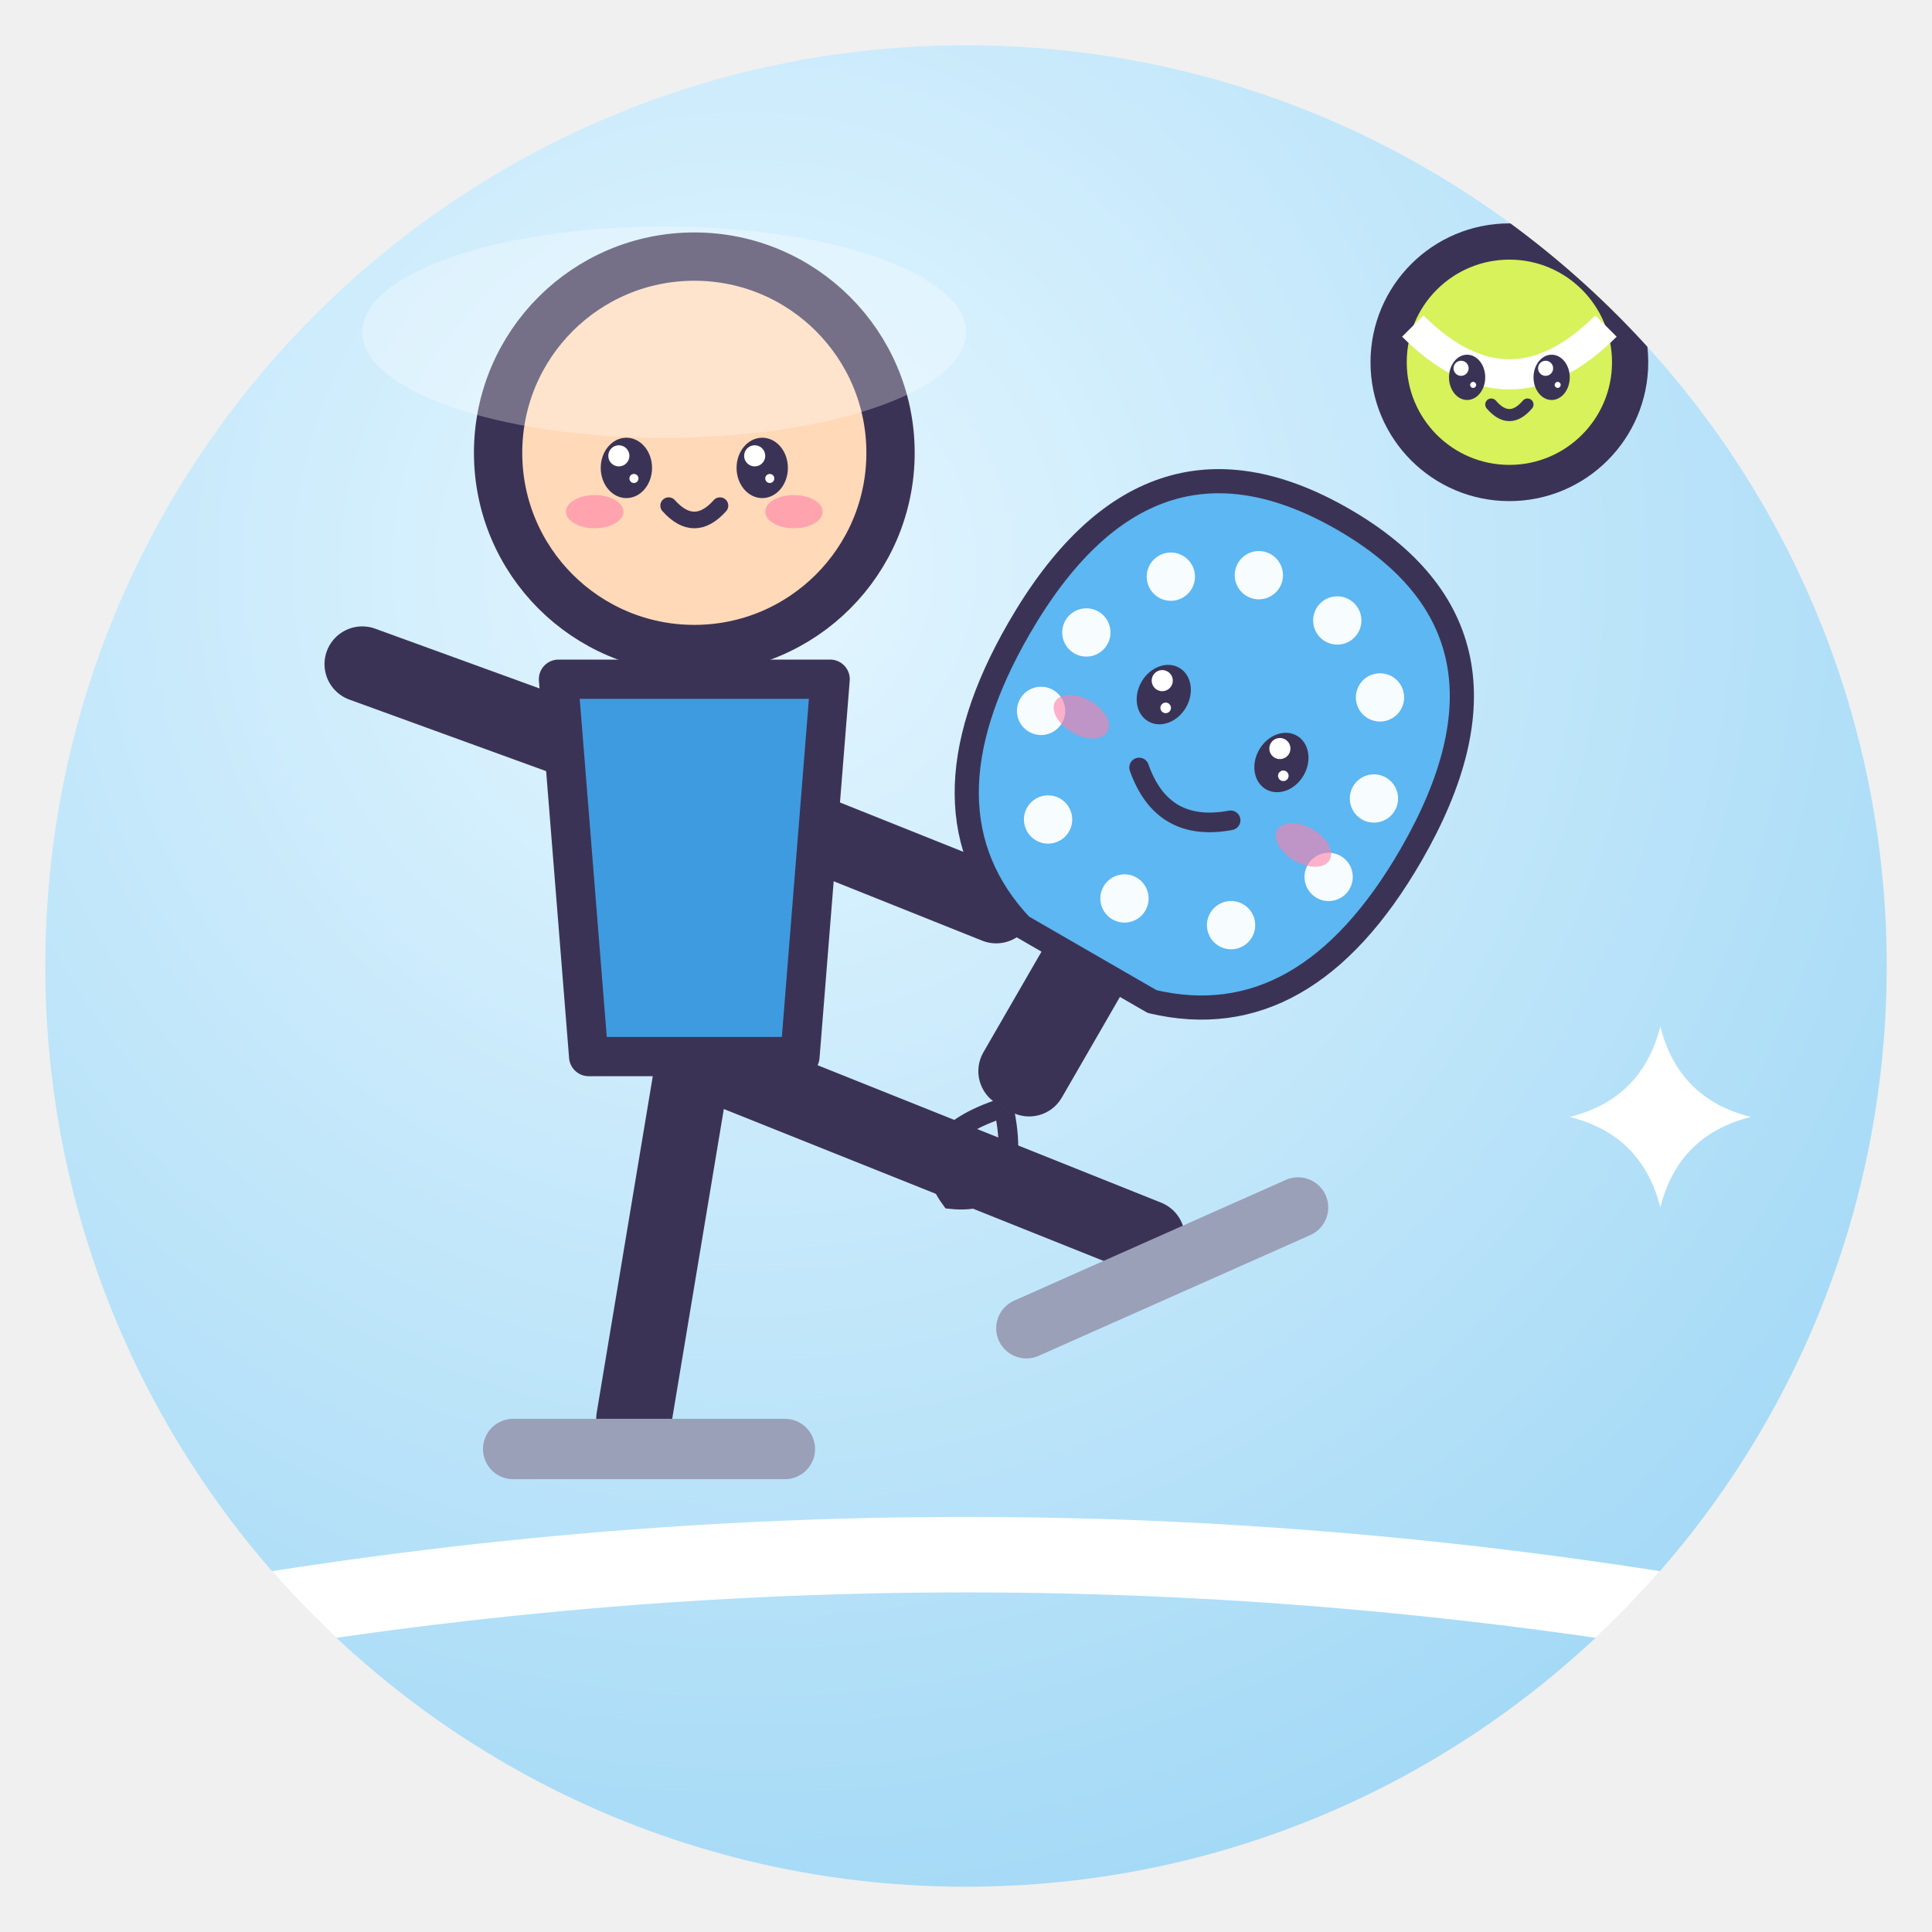
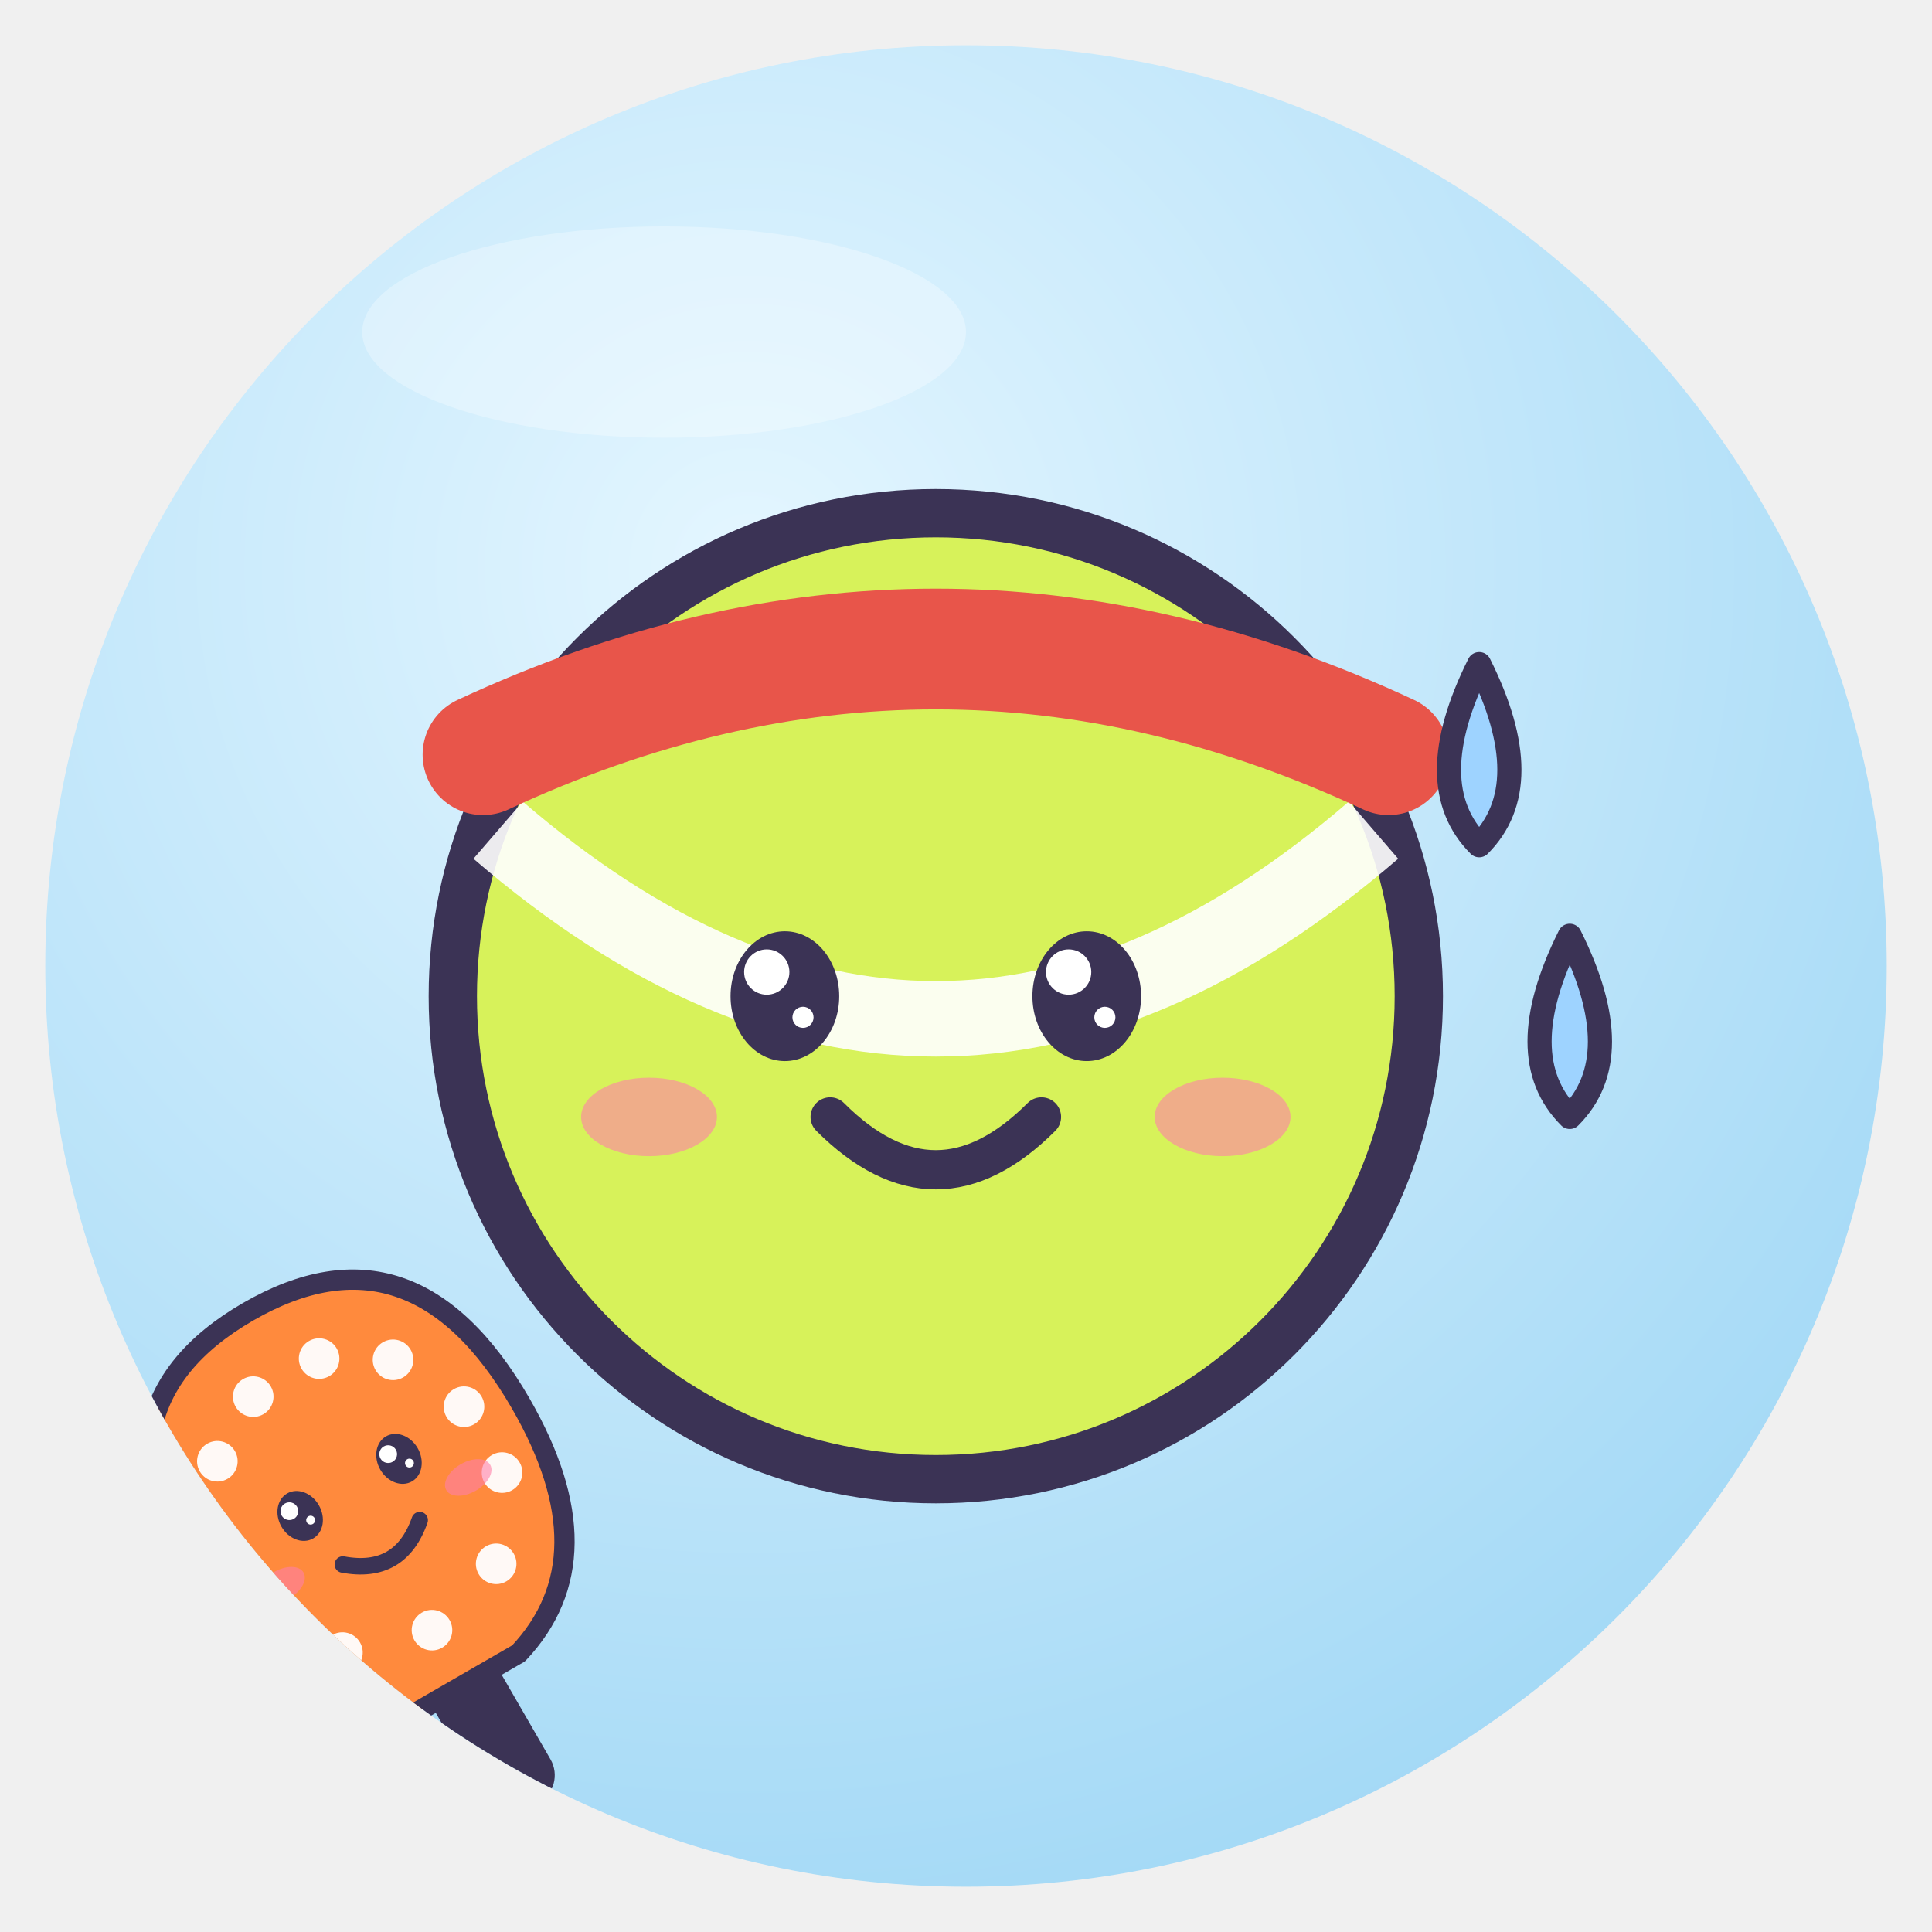
<svg xmlns="http://www.w3.org/2000/svg" viewBox="0 0 128 128" width="128" height="128">
  <defs>
    <radialGradient id="g" cx="38%" cy="28%" r="85%">
      <stop offset="0" stop-color="#E4F6FF" />
      <stop offset="1" stop-color="#9DD6F5" />
    </radialGradient>
    <clipPath id="c">
      <circle cx="64" cy="64" r="61" />
    </clipPath>
  </defs>
  <circle cx="64" cy="64" r="61" fill="url(#g)" />
  <g clip-path="url(#c)">
-     <path d="M46 43 V70 M46 70 L42 94 M46 70 L76 82 M46 52 L24 44 M46 52 L66 60" fill="none" stroke="#3B3355" stroke-linejoin="round" stroke-linecap="round" stroke-width="5" />
-     <path d="M37 45 H55 L53 70 H39Z" fill="#3E9BE0" stroke="#3B3355" stroke-linejoin="round" stroke-linecap="round" stroke-width="2.6" />
-     <circle cx="46" cy="30" r="13" fill="#FFD9B8" stroke="#3B3355" stroke-width="3.2" stroke-linejoin="round" stroke-linecap="round" />
-     <ellipse cx="41.5" cy="31" rx="1.7" ry="2.0" fill="#3B3355" />
-     <circle cx="41.0" cy="30.2" r="0.7" fill="#fff" />
-     <circle cx="42.0" cy="31.7" r="0.3" fill="#fff" />
-     <ellipse cx="50.5" cy="31" rx="1.7" ry="2.0" fill="#3B3355" />
-     <circle cx="50.0" cy="30.2" r="0.7" fill="#fff" />
-     <circle cx="51.0" cy="31.7" r="0.3" fill="#fff" />
-     <ellipse cx="39.4" cy="33.9" rx="1.9" ry="1.1" fill="#FF7FA8" opacity=".6" />
-     <ellipse cx="52.6" cy="33.9" rx="1.9" ry="1.1" fill="#FF7FA8" opacity=".6" />
-     <path d="M44.3 33.5 Q46 35.4 47.7 33.5" fill="none" stroke="#3B3355" stroke-linejoin="round" stroke-linecap="round" stroke-width="1.1" />
-     <path d="M34 96 H52 M68 88 L86 80" stroke="#9AA0B8" stroke-width="4" stroke-linecap="round" />
-     <g transform="translate(80 50) rotate(30) scale(0.5)">
+     <circle cx="62" cy="66" r="32" fill="#D7F25A" stroke="#3B3355" stroke-width="3.2" stroke-linejoin="round" stroke-linecap="round" />
+     <path d="M33 55 Q62 80 91 55" fill="none" stroke="#fff" stroke-width="5" opacity=".9" />
+     <ellipse cx="52" cy="66" rx="3.6" ry="4.3" fill="#3B3355" />
+     <circle cx="50.8" cy="64.4" r="1.5" fill="#fff" />
+     <circle cx="53.2" cy="67.4" r="0.7" fill="#fff" />
+     <ellipse cx="72" cy="66" rx="3.6" ry="4.3" fill="#3B3355" />
+     <circle cx="70.8" cy="64.4" r="1.5" fill="#fff" />
+     <circle cx="73.2" cy="67.4" r="0.7" fill="#fff" />
+     <path d="M55 74 Q62 81 69 74" fill="none" stroke="#3B3355" stroke-width="2.6" stroke-linecap="round" />
+     <ellipse cx="43" cy="74" rx="4.5" ry="2.6" fill="#FF7FA8" opacity=".6" />
+     <ellipse cx="81" cy="74" rx="4.5" ry="2.6" fill="#FF7FA8" opacity=".6" />
+     <path d="M32 50 Q62 36 92 50" fill="none" stroke="#E8554A" stroke-width="8" stroke-linecap="round" />
+     <path d="M98 44 q4 8 0 12 q-4 -4 0 -12Z M104 62 q4 8 0 12 q-4 -4 0 -12Z" fill="#9ED3FF" stroke="#3B3355" stroke-linejoin="round" stroke-linecap="round" stroke-width="1.6" />
+     <g transform="translate(24 100) rotate(-30) scale(0.42)">
      <rect x="-6" y="28" width="12" height="26" rx="5" fill="#3B3355" />
      <path d="M0 54 Q-9 64 0 68 Q9 64 0 54" fill="none" stroke="#3B3355" stroke-width="2.6" />
-       <path d="M-30 -2 Q-30 -36 0 -36 Q30 -36 30 -2 Q30 26 10 32 H-10 Q-30 26 -30 -2Z" fill="#5CB7F2" stroke="#3B3355" stroke-width="3.2" stroke-linejoin="round" stroke-linecap="round" />
+       <path d="M-30 -2 Q-30 -36 0 -36 Q30 -36 30 -2 Q30 26 10 32 H-10 Q-30 26 -30 -2Z" fill="#FF8A3D" stroke="#3B3355" stroke-width="3.2" stroke-linejoin="round" stroke-linecap="round" />
      <circle cx="-16" cy="-18" r="3.2" fill="#fff" fill-opacity=".95" />
      <circle cx="-6" cy="-24" r="3.2" fill="#fff" fill-opacity=".95" />
      <circle cx="6" cy="-24" r="3.2" fill="#fff" fill-opacity=".95" />
      <circle cx="16" cy="-18" r="3.2" fill="#fff" fill-opacity=".95" />
      <circle cx="-22" cy="-6" r="3.2" fill="#fff" fill-opacity=".95" />
      <circle cx="22" cy="-6" r="3.2" fill="#fff" fill-opacity=".95" />
      <circle cx="-22" cy="6" r="3.2" fill="#fff" fill-opacity=".95" />
      <circle cx="22" cy="6" r="3.2" fill="#fff" fill-opacity=".95" />
      <circle cx="-14" cy="18" r="3.2" fill="#fff" fill-opacity=".95" />
      <circle cx="14" cy="18" r="3.2" fill="#fff" fill-opacity=".95" />
      <circle cx="0" cy="22" r="3.2" fill="#fff" fill-opacity=".95" />
      <ellipse cx="-9" cy="-4" rx="3.4" ry="4.1" fill="#3B3355" />
      <circle cx="-10.1" cy="-5.5" r="1.4" fill="#fff" />
      <circle cx="-7.9" cy="-2.6" r="0.7" fill="#fff" />
      <ellipse cx="9" cy="-4" rx="3.4" ry="4.1" fill="#3B3355" />
      <circle cx="7.9" cy="-5.5" r="1.4" fill="#fff" />
      <circle cx="10.1" cy="-2.6" r="0.7" fill="#fff" />
      <path d="M-7 6 Q0 12 7 6" fill="none" stroke="#3B3355" stroke-width="2.6" stroke-linecap="round" />
      <ellipse cx="-17" cy="4" rx="4" ry="2.4" fill="#FF7FA8" opacity=".6" />
      <ellipse cx="17" cy="4" rx="4" ry="2.4" fill="#FF7FA8" opacity=".6" />
    </g>
-     <path d="M10 108 Q64 98 118 108" fill="none" stroke="#fff" stroke-width="5" stroke-linecap="round" />
-     <circle cx="100" cy="24" r="8" fill="#D7F25A" stroke="#3B3355" stroke-linejoin="round" stroke-linecap="round" stroke-width="2.4" />
-     <path d="M93.6 21.6 Q100 28.0 106.4 21.6" fill="none" stroke="#fff" stroke-width="2" />
-     <ellipse cx="97.2" cy="25" rx="1.2" ry="1.5" fill="#3B3355" />
-     <circle cx="96.8" cy="24.4" r="0.5" fill="#fff" />
-     <circle cx="97.6" cy="25.5" r="0.2" fill="#fff" />
-     <ellipse cx="102.8" cy="25" rx="1.2" ry="1.5" fill="#3B3355" />
-     <circle cx="102.4" cy="24.4" r="0.5" fill="#fff" />
-     <circle cx="103.2" cy="25.5" r="0.2" fill="#fff" />
-     <path d="M98.8 26.8 Q100 28.2 101.2 26.8" fill="none" stroke="#3B3355" stroke-linejoin="round" stroke-linecap="round" stroke-width="0.8" />
-     <path d="M110 68 Q111.2 72.8 116 74 Q111.2 75.2 110 80 Q108.8 75.2 104 74 Q108.8 72.8 110 68Z" fill="#fff" />
  </g>
  <ellipse cx="44" cy="22" rx="20" ry="7" fill="#fff" opacity=".3" />
</svg>
